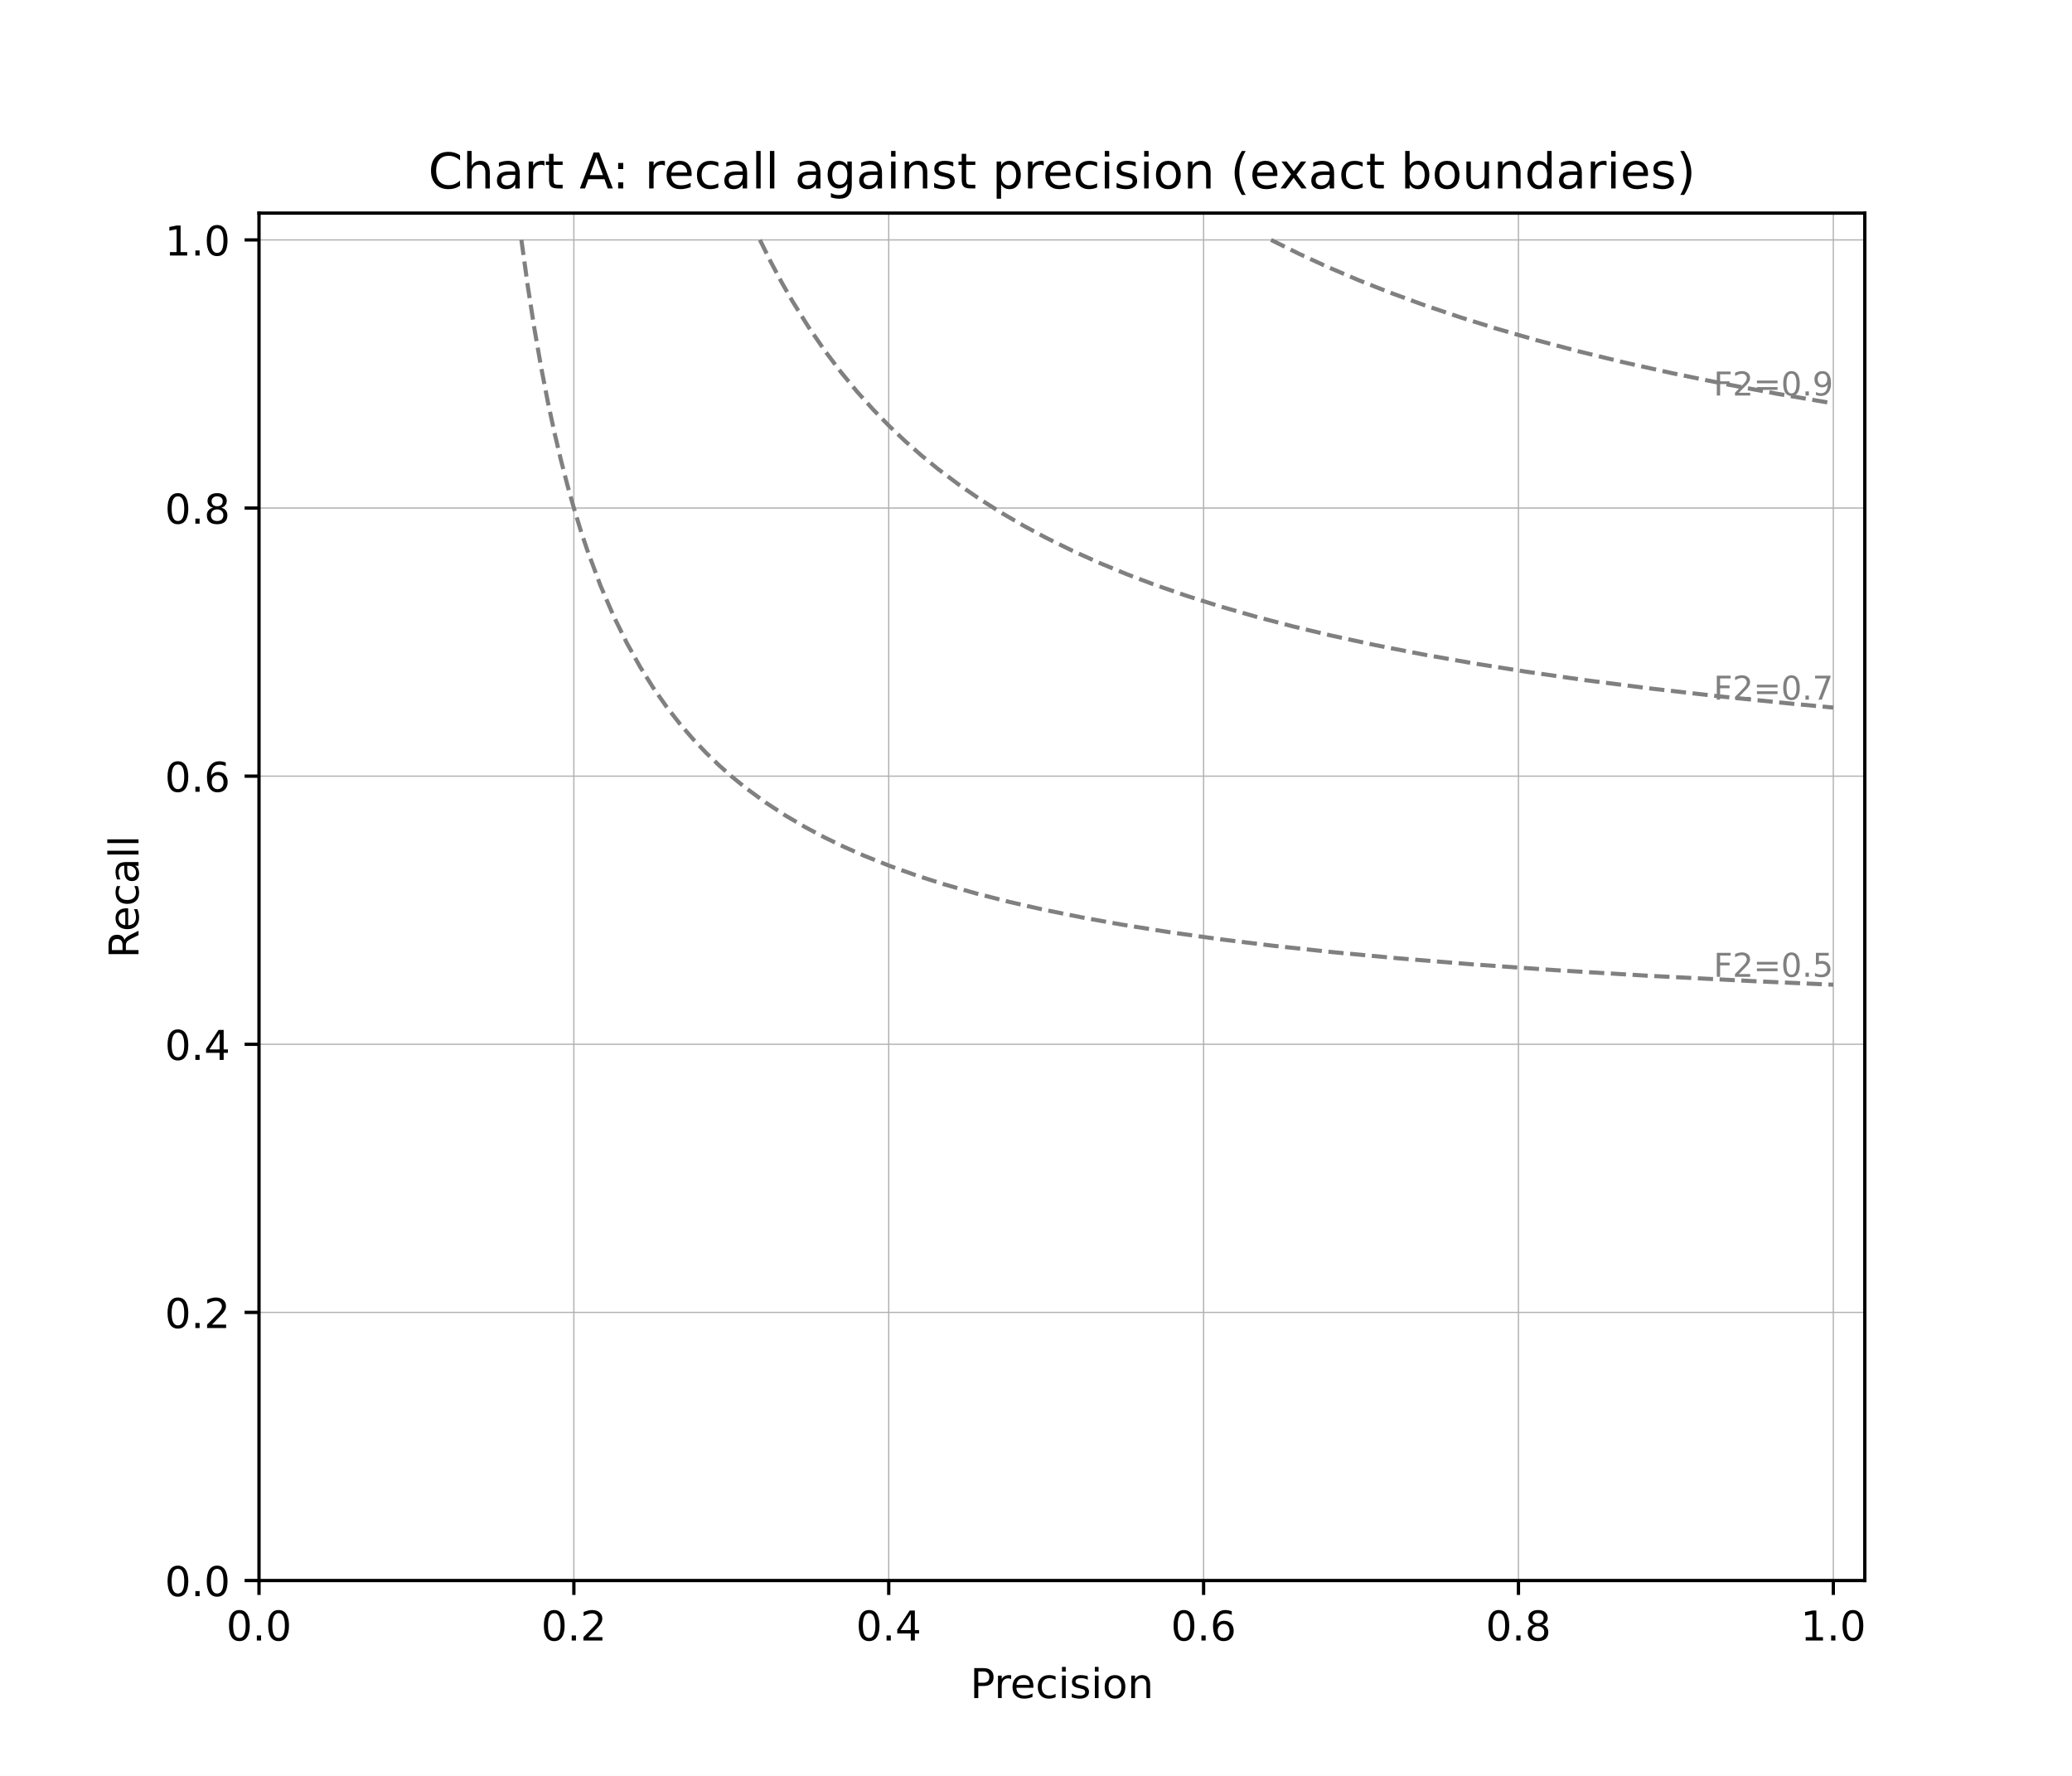
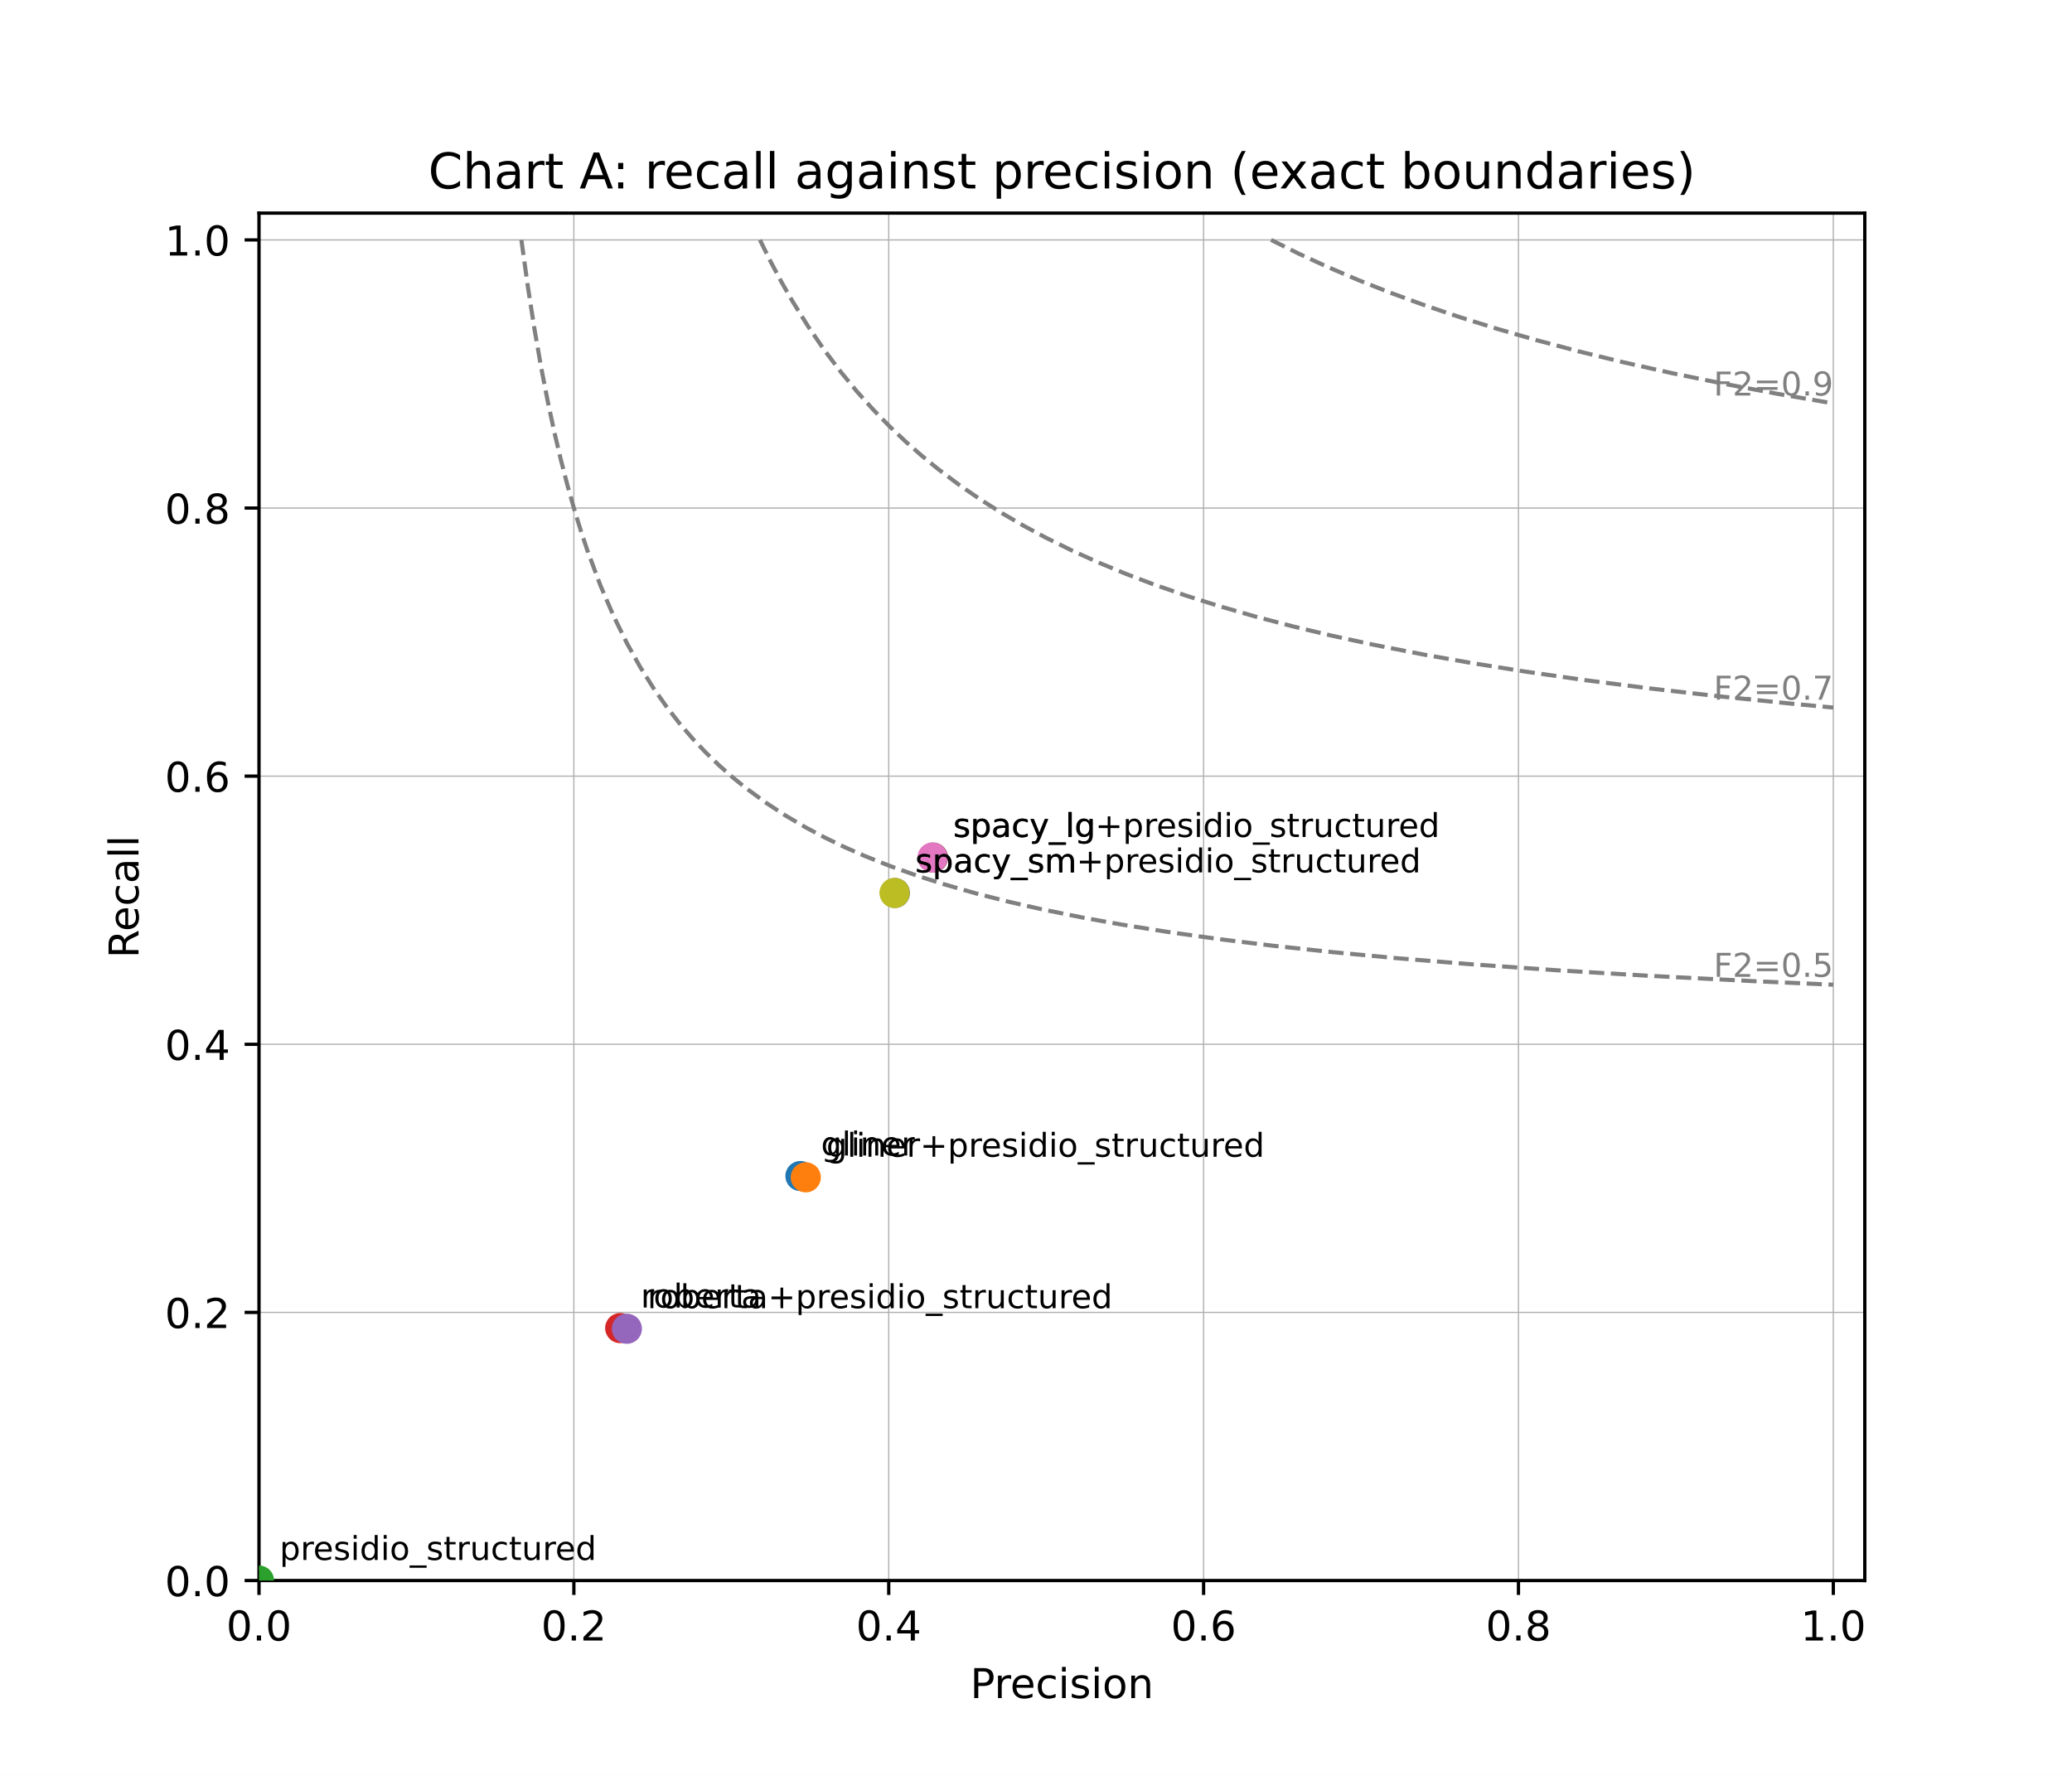
<svg xmlns="http://www.w3.org/2000/svg" xmlns:xlink="http://www.w3.org/1999/xlink" width="504pt" height="432pt" viewBox="0 0 504 432" version="1.1">
  <defs>
    <style type="text/css">*{stroke-linejoin: round; stroke-linecap: butt}</style>
  </defs>
  <g id="figure_1">
    <g id="patch_1">
      <path d="M 0 432  L 504 432  L 504 0  L 0 0  z " style="fill: #ffffff" />
    </g>
    <g id="axes_1">
      <g id="patch_2">
        <path d="M 63 384.48  L 453.6 384.48  L 453.6 51.84  L 63 51.84  z " style="fill: #ffffff" />
      </g>
      <g id="matplotlib.axis_1">
        <g id="xtick_1">
          <g id="line2d_1">
            <path d="M 63 384.48  L 63 51.84  " clip-path="url(#pac6fc3ac9e)" style="fill: none; stroke: #b0b0b0; stroke-width: 0.3; stroke-linecap: square" />
          </g>
          <g id="line2d_2">
            <defs>
              <path id="m53a0397a2e" d="M 0 0  L 0 3.5  " style="stroke: #000000; stroke-width: 0.8" />
            </defs>
            <g>
              <use xlink:href="#m53a0397a2e" x="63" y="384.48" style="stroke: #000000; stroke-width: 0.8" />
            </g>
          </g>
          <g id="text_1">
            <text style="font-size: 10px; font-family: 'DejaVu Sans'; text-anchor: middle" x="63" y="399.078" transform="rotate(-0 63 399.0777)">0.0</text>
          </g>
        </g>
        <g id="xtick_2">
          <g id="line2d_3">
            <path d="M 139.588 384.48  L 139.588 51.84  " clip-path="url(#pac6fc3ac9e)" style="fill: none; stroke: #b0b0b0; stroke-width: 0.3; stroke-linecap: square" />
          </g>
          <g id="line2d_4">
            <g>
              <use xlink:href="#m53a0397a2e" x="139.588" y="384.48" style="stroke: #000000; stroke-width: 0.8" />
            </g>
          </g>
          <g id="text_2">
            <text style="font-size: 10px; font-family: 'DejaVu Sans'; text-anchor: middle" x="139.588" y="399.078" transform="rotate(-0 139.5882 399.0777)">0.2</text>
          </g>
        </g>
        <g id="xtick_3">
          <g id="line2d_5">
            <path d="M 216.176 384.48  L 216.176 51.84  " clip-path="url(#pac6fc3ac9e)" style="fill: none; stroke: #b0b0b0; stroke-width: 0.3; stroke-linecap: square" />
          </g>
          <g id="line2d_6">
            <g>
              <use xlink:href="#m53a0397a2e" x="216.176" y="384.48" style="stroke: #000000; stroke-width: 0.8" />
            </g>
          </g>
          <g id="text_3">
            <text style="font-size: 10px; font-family: 'DejaVu Sans'; text-anchor: middle" x="216.176" y="399.078" transform="rotate(-0 216.1765 399.0777)">0.4</text>
          </g>
        </g>
        <g id="xtick_4">
          <g id="line2d_7">
            <path d="M 292.765 384.48  L 292.765 51.84  " clip-path="url(#pac6fc3ac9e)" style="fill: none; stroke: #b0b0b0; stroke-width: 0.3; stroke-linecap: square" />
          </g>
          <g id="line2d_8">
            <g>
              <use xlink:href="#m53a0397a2e" x="292.765" y="384.48" style="stroke: #000000; stroke-width: 0.8" />
            </g>
          </g>
          <g id="text_4">
            <text style="font-size: 10px; font-family: 'DejaVu Sans'; text-anchor: middle" x="292.765" y="399.078" transform="rotate(-0 292.7647 399.0777)">0.6</text>
          </g>
        </g>
        <g id="xtick_5">
          <g id="line2d_9">
            <path d="M 369.353 384.48  L 369.353 51.84  " clip-path="url(#pac6fc3ac9e)" style="fill: none; stroke: #b0b0b0; stroke-width: 0.3; stroke-linecap: square" />
          </g>
          <g id="line2d_10">
            <g>
              <use xlink:href="#m53a0397a2e" x="369.353" y="384.48" style="stroke: #000000; stroke-width: 0.8" />
            </g>
          </g>
          <g id="text_5">
            <text style="font-size: 10px; font-family: 'DejaVu Sans'; text-anchor: middle" x="369.353" y="399.078" transform="rotate(-0 369.3529 399.0777)">0.8</text>
          </g>
        </g>
        <g id="xtick_6">
          <g id="line2d_11">
            <path d="M 445.941 384.48  L 445.941 51.84  " clip-path="url(#pac6fc3ac9e)" style="fill: none; stroke: #b0b0b0; stroke-width: 0.3; stroke-linecap: square" />
          </g>
          <g id="line2d_12">
            <g>
              <use xlink:href="#m53a0397a2e" x="445.941" y="384.48" style="stroke: #000000; stroke-width: 0.8" />
            </g>
          </g>
          <g id="text_6">
            <text style="font-size: 10px; font-family: 'DejaVu Sans'; text-anchor: middle" x="445.941" y="399.078" transform="rotate(-0 445.9412 399.0777)">1.0</text>
          </g>
        </g>
        <g id="text_7">
          <text style="font-size: 10px; font-family: 'DejaVu Sans'; text-anchor: middle" x="258.3" y="413.078" transform="rotate(-0 258.3 413.0784)">Precision</text>
        </g>
      </g>
      <g id="matplotlib.axis_2">
        <g id="ytick_1">
          <g id="line2d_13">
            <path d="M 63 384.48  L 453.6 384.48  " clip-path="url(#pac6fc3ac9e)" style="fill: none; stroke: #b0b0b0; stroke-width: 0.3; stroke-linecap: square" />
          </g>
          <g id="line2d_14">
            <defs>
              <path id="mb0516f7a3d" d="M 0 0  L -3.5 0  " style="stroke: #000000; stroke-width: 0.8" />
            </defs>
            <g>
              <use xlink:href="#mb0516f7a3d" x="63" y="384.48" style="stroke: #000000; stroke-width: 0.8" />
            </g>
          </g>
          <g id="text_8">
            <text style="font-size: 10px; font-family: 'DejaVu Sans'; text-anchor: end" x="56" y="388.279" transform="rotate(-0 56 388.2788)">0.0</text>
          </g>
        </g>
        <g id="ytick_2">
          <g id="line2d_15">
            <path d="M 63 319.256  L 453.6 319.256  " clip-path="url(#pac6fc3ac9e)" style="fill: none; stroke: #b0b0b0; stroke-width: 0.3; stroke-linecap: square" />
          </g>
          <g id="line2d_16">
            <g>
              <use xlink:href="#mb0516f7a3d" x="63" y="319.256" style="stroke: #000000; stroke-width: 0.8" />
            </g>
          </g>
          <g id="text_9">
            <text style="font-size: 10px; font-family: 'DejaVu Sans'; text-anchor: end" x="56" y="323.055" transform="rotate(-0 56 323.0553)">0.2</text>
          </g>
        </g>
        <g id="ytick_3">
          <g id="line2d_17">
            <path d="M 63 254.033  L 453.6 254.033  " clip-path="url(#pac6fc3ac9e)" style="fill: none; stroke: #b0b0b0; stroke-width: 0.3; stroke-linecap: square" />
          </g>
          <g id="line2d_18">
            <g>
              <use xlink:href="#mb0516f7a3d" x="63" y="254.033" style="stroke: #000000; stroke-width: 0.8" />
            </g>
          </g>
          <g id="text_10">
            <text style="font-size: 10px; font-family: 'DejaVu Sans'; text-anchor: end" x="56" y="257.832" transform="rotate(-0 56 257.8318)">0.4</text>
          </g>
        </g>
        <g id="ytick_4">
          <g id="line2d_19">
            <path d="M 63 188.809  L 453.6 188.809  " clip-path="url(#pac6fc3ac9e)" style="fill: none; stroke: #b0b0b0; stroke-width: 0.3; stroke-linecap: square" />
          </g>
          <g id="line2d_20">
            <g>
              <use xlink:href="#mb0516f7a3d" x="63" y="188.809" style="stroke: #000000; stroke-width: 0.8" />
            </g>
          </g>
          <g id="text_11">
            <text style="font-size: 10px; font-family: 'DejaVu Sans'; text-anchor: end" x="56" y="192.608" transform="rotate(-0 56 192.6082)">0.6</text>
          </g>
        </g>
        <g id="ytick_5">
          <g id="line2d_21">
            <path d="M 63 123.586  L 453.6 123.586  " clip-path="url(#pac6fc3ac9e)" style="fill: none; stroke: #b0b0b0; stroke-width: 0.3; stroke-linecap: square" />
          </g>
          <g id="line2d_22">
            <g>
              <use xlink:href="#mb0516f7a3d" x="63" y="123.586" style="stroke: #000000; stroke-width: 0.8" />
            </g>
          </g>
          <g id="text_12">
            <text style="font-size: 10px; font-family: 'DejaVu Sans'; text-anchor: end" x="56" y="127.385" transform="rotate(-0 56 127.3847)">0.8</text>
          </g>
        </g>
        <g id="ytick_6">
          <g id="line2d_23">
            <path d="M 63 58.362  L 453.6 58.362  " clip-path="url(#pac6fc3ac9e)" style="fill: none; stroke: #b0b0b0; stroke-width: 0.3; stroke-linecap: square" />
          </g>
          <g id="line2d_24">
            <g>
              <use xlink:href="#mb0516f7a3d" x="63" y="58.362" style="stroke: #000000; stroke-width: 0.8" />
            </g>
          </g>
          <g id="text_13">
            <text style="font-size: 10px; font-family: 'DejaVu Sans'; text-anchor: end" x="56" y="62.161" transform="rotate(-0 56 62.16118)">1.0</text>
          </g>
        </g>
        <g id="text_14">
          <text style="font-size: 10px; font-family: 'DejaVu Sans'; text-anchor: middle" x="33.695" y="218.16" transform="rotate(-90 33.69453 218.16)">Recall</text>
        </g>
      </g>
      <g id="contour-0.5">
        <path d="M 126.824 58.362  L 128.427 69.927  L 130.031 80.201  L 131.634 89.388  L 133.238 97.654  L 134.842 105.129  L 136.445 111.922  L 138.049 118.122  L 139.652 123.804  L 141.256 129.03  L 142.86 133.853  L 146.067 142.461  L 149.274 149.919  L 152.481 156.443  L 155.688 162.197  L 158.896 167.31  L 162.103 171.884  L 165.31 176  L 168.517 179.723  L 171.725 183.107  L 174.932 186.196  L 178.139 189.027  L 181.346 191.632  L 186.157 195.169  L 190.968 198.327  L 195.779 201.163  L 200.589 203.725  L 205.4 206.05  L 210.211 208.169  L 216.625 210.72  L 223.04 213.002  L 229.454 215.056  L 237.472 217.35  L 245.49 219.39  L 253.508 221.215  L 263.13 223.166  L 272.752 224.898  L 283.977 226.689  L 296.806 228.483  L 309.635 230.056  L 324.067 231.609  L 340.103 233.115  L 357.743 234.554  L 378.59 236.018  L 401.04 237.368  L 426.698 238.682  L 445.941 239.539  L 445.941 239.539  " clip-path="url(#pac6fc3ac9e)" style="fill: none; stroke-dasharray: 3.7,1.6; stroke-dashoffset: 0; stroke: #808080" />
      </g>
      <g id="contour-0.7">
        <path d="M 184.845 58.362  L 187.469 63.676  L 190.093 68.611  L 192.717 73.205  L 196.653 79.531  L 200.589 85.265  L 204.526 90.485  L 208.462 95.257  L 212.398 99.638  L 216.334 103.672  L 220.27 107.401  L 224.206 110.856  L 228.142 114.067  L 233.39 118.013  L 238.639 121.619  L 243.887 124.927  L 249.135 127.973  L 254.383 130.788  L 260.943 134.018  L 267.504 136.967  L 274.064 139.671  L 280.624 142.158  L 288.496 144.892  L 296.368 147.387  L 305.553 150.034  L 314.737 152.436  L 323.921 154.626  L 334.418 156.902  L 346.226 159.213  L 358.034 161.299  L 371.155 163.39  L 385.587 165.453  L 401.332 167.466  L 418.388 169.41  L 436.757 171.271  L 445.941 172.124  L 445.941 172.124  " clip-path="url(#pac6fc3ac9e)" style="fill: none; stroke-dasharray: 3.7,1.6; stroke-dashoffset: 0; stroke: #808080" />
      </g>
      <g id="contour-0.9">
        <path d="M 309.176 58.362  L 316.049 61.771  L 322.922 64.934  L 330.482 68.16  L 338.041 71.15  L 346.289 74.171  L 355.223 77.192  L 364.157 79.981  L 373.779 82.754  L 384.088 85.49  L 395.084 88.172  L 406.767 90.786  L 419.138 93.323  L 432.196 95.773  L 445.941 98.133  L 445.941 98.133  " clip-path="url(#pac6fc3ac9e)" style="fill: none; stroke-dasharray: 3.7,1.6; stroke-dashoffset: 0; stroke: #808080" />
      </g>
      <g id="patch_3">
        <path d="M 63 384.48  L 63 51.84  " style="fill: none; stroke: #000000; stroke-width: 0.8; stroke-linejoin: miter; stroke-linecap: square" />
      </g>
      <g id="patch_4">
        <path d="M 453.6 384.48  L 453.6 51.84  " style="fill: none; stroke: #000000; stroke-width: 0.8; stroke-linejoin: miter; stroke-linecap: square" />
      </g>
      <g id="patch_5">
        <path d="M 63 384.48  L 453.6 384.48  " style="fill: none; stroke: #000000; stroke-width: 0.8; stroke-linejoin: miter; stroke-linecap: square" />
      </g>
      <g id="patch_6">
        <path d="M 63 51.84  L 453.6 51.84  " style="fill: none; stroke: #000000; stroke-width: 0.8; stroke-linejoin: miter; stroke-linecap: square" />
      </g>
      <g id="text_15">
        <text style="font-size: 8px; font-family: 'DejaVu Sans'; text-anchor: end; fill: #808080" x="445.941" y="237.617" transform="rotate(-0 445.9412 237.6169)">F2=0.5</text>
      </g>
      <g id="text_16">
        <text style="font-size: 8px; font-family: 'DejaVu Sans'; text-anchor: end; fill: #808080" x="445.941" y="170.202" transform="rotate(-0 445.9412 170.2024)">F2=0.7</text>
      </g>
      <g id="text_17">
        <text style="font-size: 8px; font-family: 'DejaVu Sans'; text-anchor: end; fill: #808080" x="445.941" y="96.211" transform="rotate(-0 445.9412 96.21092)">F2=0.9</text>
      </g>
+       <g id="point-gliner">
+         <defs>
+           <path id="m626e0c15f5" d="M 0 3.162  C 0.839 3.162 1.643 2.829 2.236 2.236  C 2.829 1.643 3.162 0.839 3.162 0  C 3.162 -0.839 2.829 -1.643 2.236 -2.236  C 1.643 -2.829 0.839 -3.162 0 -3.162  C -0.839 -3.162 -1.643 -2.829 -2.236 -2.236  C -2.829 -1.643 -3.162 -0.839 -3.162 0  C -3.162 0.839 -2.829 1.643 -2.236 2.236  C -1.643 2.829 -0.839 3.162 0 3.162  z " style="stroke: #1f77b4" />
+         </defs>
+         <g clip-path="url(#pac6fc3ac9e)">
+           <use xlink:href="#m626e0c15f5" x="194.702" y="286.079" style="fill: #1f77b4; stroke: #1f77b4" />
+         </g>
+       </g>
      <g id="text_18">
+         <text style="font-size: 8px; font-family: 'DejaVu Sans'; text-anchor: start" x="199.702" y="281.079" transform="rotate(-0 199.7023 281.0792)">gliner</text>
+       </g>
+       <g id="point-gliner+presidio_structured">
+         <defs>
+           <path id="mb3c480825f" d="M 0 3.162  C 0.839 3.162 1.643 2.829 2.236 2.236  C 2.829 1.643 3.162 0.839 3.162 0  C 3.162 -0.839 2.829 -1.643 2.236 -2.236  C 1.643 -2.829 0.839 -3.162 0 -3.162  C -0.839 -3.162 -1.643 -2.829 -2.236 -2.236  C -2.829 -1.643 -3.162 -0.839 -3.162 0  C -3.162 0.839 -2.829 1.643 -2.236 2.236  C -1.643 2.829 -0.839 3.162 0 3.162  z " style="stroke: #ff7f0e" />
+         </defs>
+         <g clip-path="url(#pac6fc3ac9e)">
+           <use xlink:href="#mb3c480825f" x="195.998" y="286.396" style="fill: #ff7f0e; stroke: #ff7f0e" />
+         </g>
+       </g>
+       <g id="text_19">
+         <text style="font-size: 8px; font-family: 'DejaVu Sans'; text-anchor: start" x="200.998" y="281.396" transform="rotate(-0 200.9975 281.3963)">gliner+presidio_structured</text>
+       </g>
+       <g id="point-presidio_structured">
+         <defs>
+           <path id="md79861f0ce" d="M 0 3.162  C 0.839 3.162 1.643 2.829 2.236 2.236  C 2.829 1.643 3.162 0.839 3.162 0  C 3.162 -0.839 2.829 -1.643 2.236 -2.236  C 1.643 -2.829 0.839 -3.162 0 -3.162  C -0.839 -3.162 -1.643 -2.829 -2.236 -2.236  C -2.829 -1.643 -3.162 -0.839 -3.162 0  C -3.162 0.839 -2.829 1.643 -2.236 2.236  C -1.643 2.829 -0.839 3.162 0 3.162  z " style="stroke: #2ca02c" />
+         </defs>
+         <g clip-path="url(#pac6fc3ac9e)">
+           <use xlink:href="#md79861f0ce" x="63" y="384.48" style="fill: #2ca02c; stroke: #2ca02c" />
+         </g>
+       </g>
+       <g id="text_20">
+         <text style="font-size: 8px; font-family: 'DejaVu Sans'; text-anchor: start" x="68" y="379.48" transform="rotate(-0 68 379.48)">presidio_structured</text>
+       </g>
+       <g id="point-roberta">
+         <defs>
+           <path id="m24461f3ae6" d="M 0 3.162  C 0.839 3.162 1.643 2.829 2.236 2.236  C 2.829 1.643 3.162 0.839 3.162 0  C 3.162 -0.839 2.829 -1.643 2.236 -2.236  C 1.643 -2.829 0.839 -3.162 0 -3.162  C -0.839 -3.162 -1.643 -2.829 -2.236 -2.236  C -2.829 -1.643 -3.162 -0.839 -3.162 0  C -3.162 0.839 -2.829 1.643 -2.236 2.236  C -1.643 2.829 -0.839 3.162 0 3.162  z " style="stroke: #d62728" />
+         </defs>
+         <g clip-path="url(#pac6fc3ac9e)">
+           <use xlink:href="#m24461f3ae6" x="150.853" y="323.072" style="fill: #d62728; stroke: #d62728" />
+         </g>
+       </g>
+       <g id="text_21">
+         <text style="font-size: 8px; font-family: 'DejaVu Sans'; text-anchor: start" x="155.853" y="318.072" transform="rotate(-0 155.8534 318.072)">roberta</text>
+       </g>
+       <g id="point-roberta+presidio_structured">
+         <defs>
+           <path id="m7f0a015ee5" d="M 0 3.162  C 0.839 3.162 1.643 2.829 2.236 2.236  C 2.829 1.643 3.162 0.839 3.162 0  C 3.162 -0.839 2.829 -1.643 2.236 -2.236  C 1.643 -2.829 0.839 -3.162 0 -3.162  C -0.839 -3.162 -1.643 -2.829 -2.236 -2.236  C -2.829 -1.643 -3.162 -0.839 -3.162 0  C -3.162 0.839 -2.829 1.643 -2.236 2.236  C -1.643 2.829 -0.839 3.162 0 3.162  z " style="stroke: #9467bd" />
+         </defs>
+         <g clip-path="url(#pac6fc3ac9e)">
+           <use xlink:href="#m7f0a015ee5" x="152.482" y="323.231" style="fill: #9467bd; stroke: #9467bd" />
+         </g>
+       </g>
+       <g id="text_22">
+         <text style="font-size: 8px; font-family: 'DejaVu Sans'; text-anchor: start" x="157.482" y="318.231" transform="rotate(-0 157.4816 318.2305)">roberta+presidio_structured</text>
+       </g>
+       <g id="point-spacy_lg">
+         <defs>
+           <path id="m9398aa2047" d="M 0 3.162  C 0.839 3.162 1.643 2.829 2.236 2.236  C 2.829 1.643 3.162 0.839 3.162 0  C 3.162 -0.839 2.829 -1.643 2.236 -2.236  C 1.643 -2.829 0.839 -3.162 0 -3.162  C -0.839 -3.162 -1.643 -2.829 -2.236 -2.236  C -2.829 -1.643 -3.162 -0.839 -3.162 0  C -3.162 0.839 -2.829 1.643 -2.236 2.236  C -1.643 2.829 -0.839 3.162 0 3.162  z " style="stroke: #8c564b" />
+         </defs>
+         <g clip-path="url(#pac6fc3ac9e)">
+           <use xlink:href="#m9398aa2047" x="226.956" y="208.606" style="fill: #8c564b; stroke: #8c564b" />
+         </g>
+       </g>
+       <g id="text_23">
+         <text style="font-size: 8px; font-family: 'DejaVu Sans'; text-anchor: start" x="231.956" y="203.606" transform="rotate(-0 231.9558 203.6058)">spacy_lg</text>
+       </g>
+       <g id="point-spacy_lg+presidio_structured">
+         <defs>
+           <path id="md0756faa2e" d="M 0 3.162  C 0.839 3.162 1.643 2.829 2.236 2.236  C 2.829 1.643 3.162 0.839 3.162 0  C 3.162 -0.839 2.829 -1.643 2.236 -2.236  C 1.643 -2.829 0.839 -3.162 0 -3.162  C -0.839 -3.162 -1.643 -2.829 -2.236 -2.236  C -2.829 -1.643 -3.162 -0.839 -3.162 0  C -3.162 0.839 -2.829 1.643 -2.236 2.236  C -1.643 2.829 -0.839 3.162 0 3.162  z " style="stroke: #e377c2" />
+         </defs>
+         <g clip-path="url(#pac6fc3ac9e)">
+           <use xlink:href="#md0756faa2e" x="226.829" y="208.606" style="fill: #e377c2; stroke: #e377c2" />
+         </g>
+       </g>
+       <g id="text_24">
+         <text style="font-size: 8px; font-family: 'DejaVu Sans'; text-anchor: start" x="231.829" y="203.606" transform="rotate(-0 231.8293 203.6058)">spacy_lg+presidio_structured</text>
+       </g>
+       <g id="point-spacy_sm">
+         <defs>
+           <path id="mad611c0c13" d="M 0 3.162  C 0.839 3.162 1.643 2.829 2.236 2.236  C 2.829 1.643 3.162 0.839 3.162 0  C 3.162 -0.839 2.829 -1.643 2.236 -2.236  C 1.643 -2.829 0.839 -3.162 0 -3.162  C -0.839 -3.162 -1.643 -2.829 -2.236 -2.236  C -2.829 -1.643 -3.162 -0.839 -3.162 0  C -3.162 0.839 -2.829 1.643 -2.236 2.236  C -1.643 2.829 -0.839 3.162 0 3.162  z " style="stroke: #7f7f7f" />
+         </defs>
+         <g clip-path="url(#pac6fc3ac9e)">
+           <use xlink:href="#mad611c0c13" x="217.692" y="217.22" style="fill: #7f7f7f; stroke: #7f7f7f" />
+         </g>
+       </g>
+       <g id="text_25">
+         <text style="font-size: 8px; font-family: 'DejaVu Sans'; text-anchor: start" x="222.692" y="212.22" transform="rotate(-0 222.6916 212.2199)">spacy_sm</text>
+       </g>
+       <g id="point-spacy_sm+presidio_structured">
+         <defs>
+           <path id="m23965773c4" d="M 0 3.162  C 0.839 3.162 1.643 2.829 2.236 2.236  C 2.829 1.643 3.162 0.839 3.162 0  C 3.162 -0.839 2.829 -1.643 2.236 -2.236  C 1.643 -2.829 0.839 -3.162 0 -3.162  C -0.839 -3.162 -1.643 -2.829 -2.236 -2.236  C -2.829 -1.643 -3.162 -0.839 -3.162 0  C -3.162 0.839 -2.829 1.643 -2.236 2.236  C -1.643 2.829 -0.839 3.162 0 3.162  z " style="stroke: #bcbd22" />
+         </defs>
+         <g clip-path="url(#pac6fc3ac9e)">
+           <use xlink:href="#m23965773c4" x="217.593" y="217.22" style="fill: #bcbd22; stroke: #bcbd22" />
+         </g>
+       </g>
+       <g id="text_26">
+         <text style="font-size: 8px; font-family: 'DejaVu Sans'; text-anchor: start" x="222.593" y="212.22" transform="rotate(-0 222.593 212.2199)">spacy_sm+presidio_structured</text>
+       </g>
+       <g id="text_27">
        <text style="font-size: 12px; font-family: 'DejaVu Sans'; text-anchor: middle" x="258.3" y="45.84" transform="rotate(-0 258.3 45.84)">Chart A: recall against precision (exact boundaries)</text>
      </g>
    </g>
  </g>
  <defs>
    <clipPath id="pac6fc3ac9e">
      <rect x="63" y="51.84" width="390.6" height="332.64" />
    </clipPath>
  </defs>
</svg>
